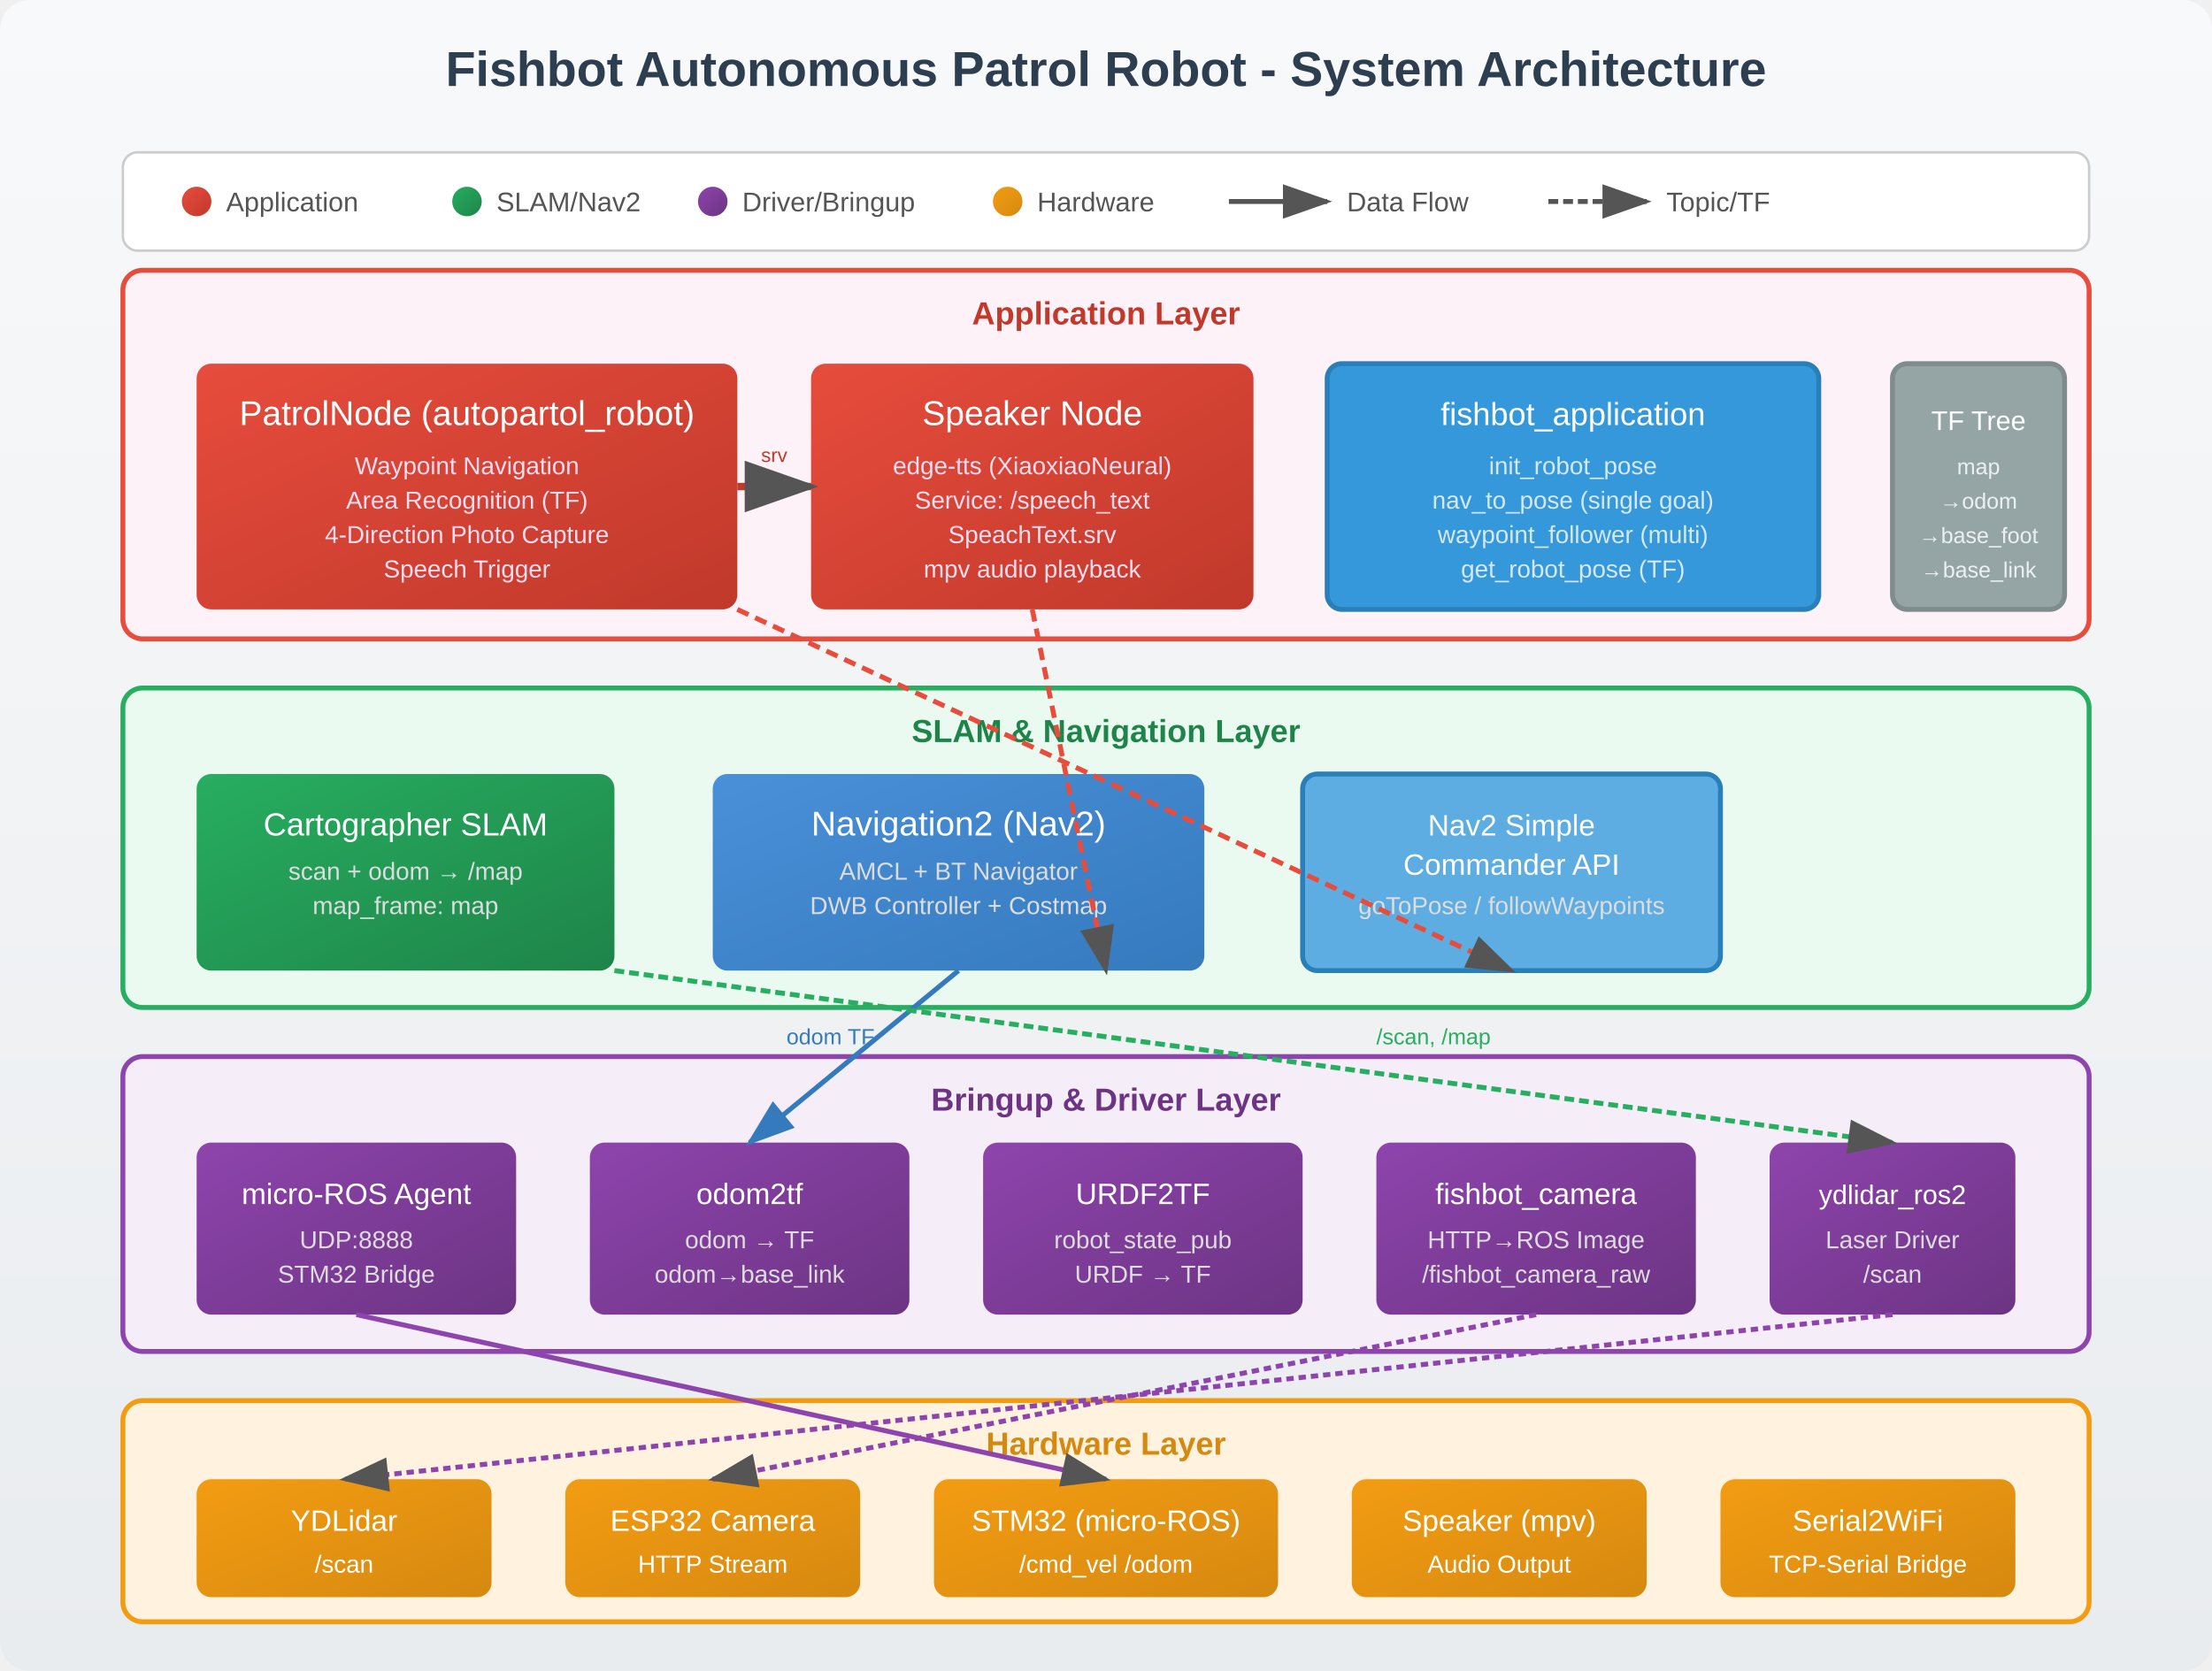
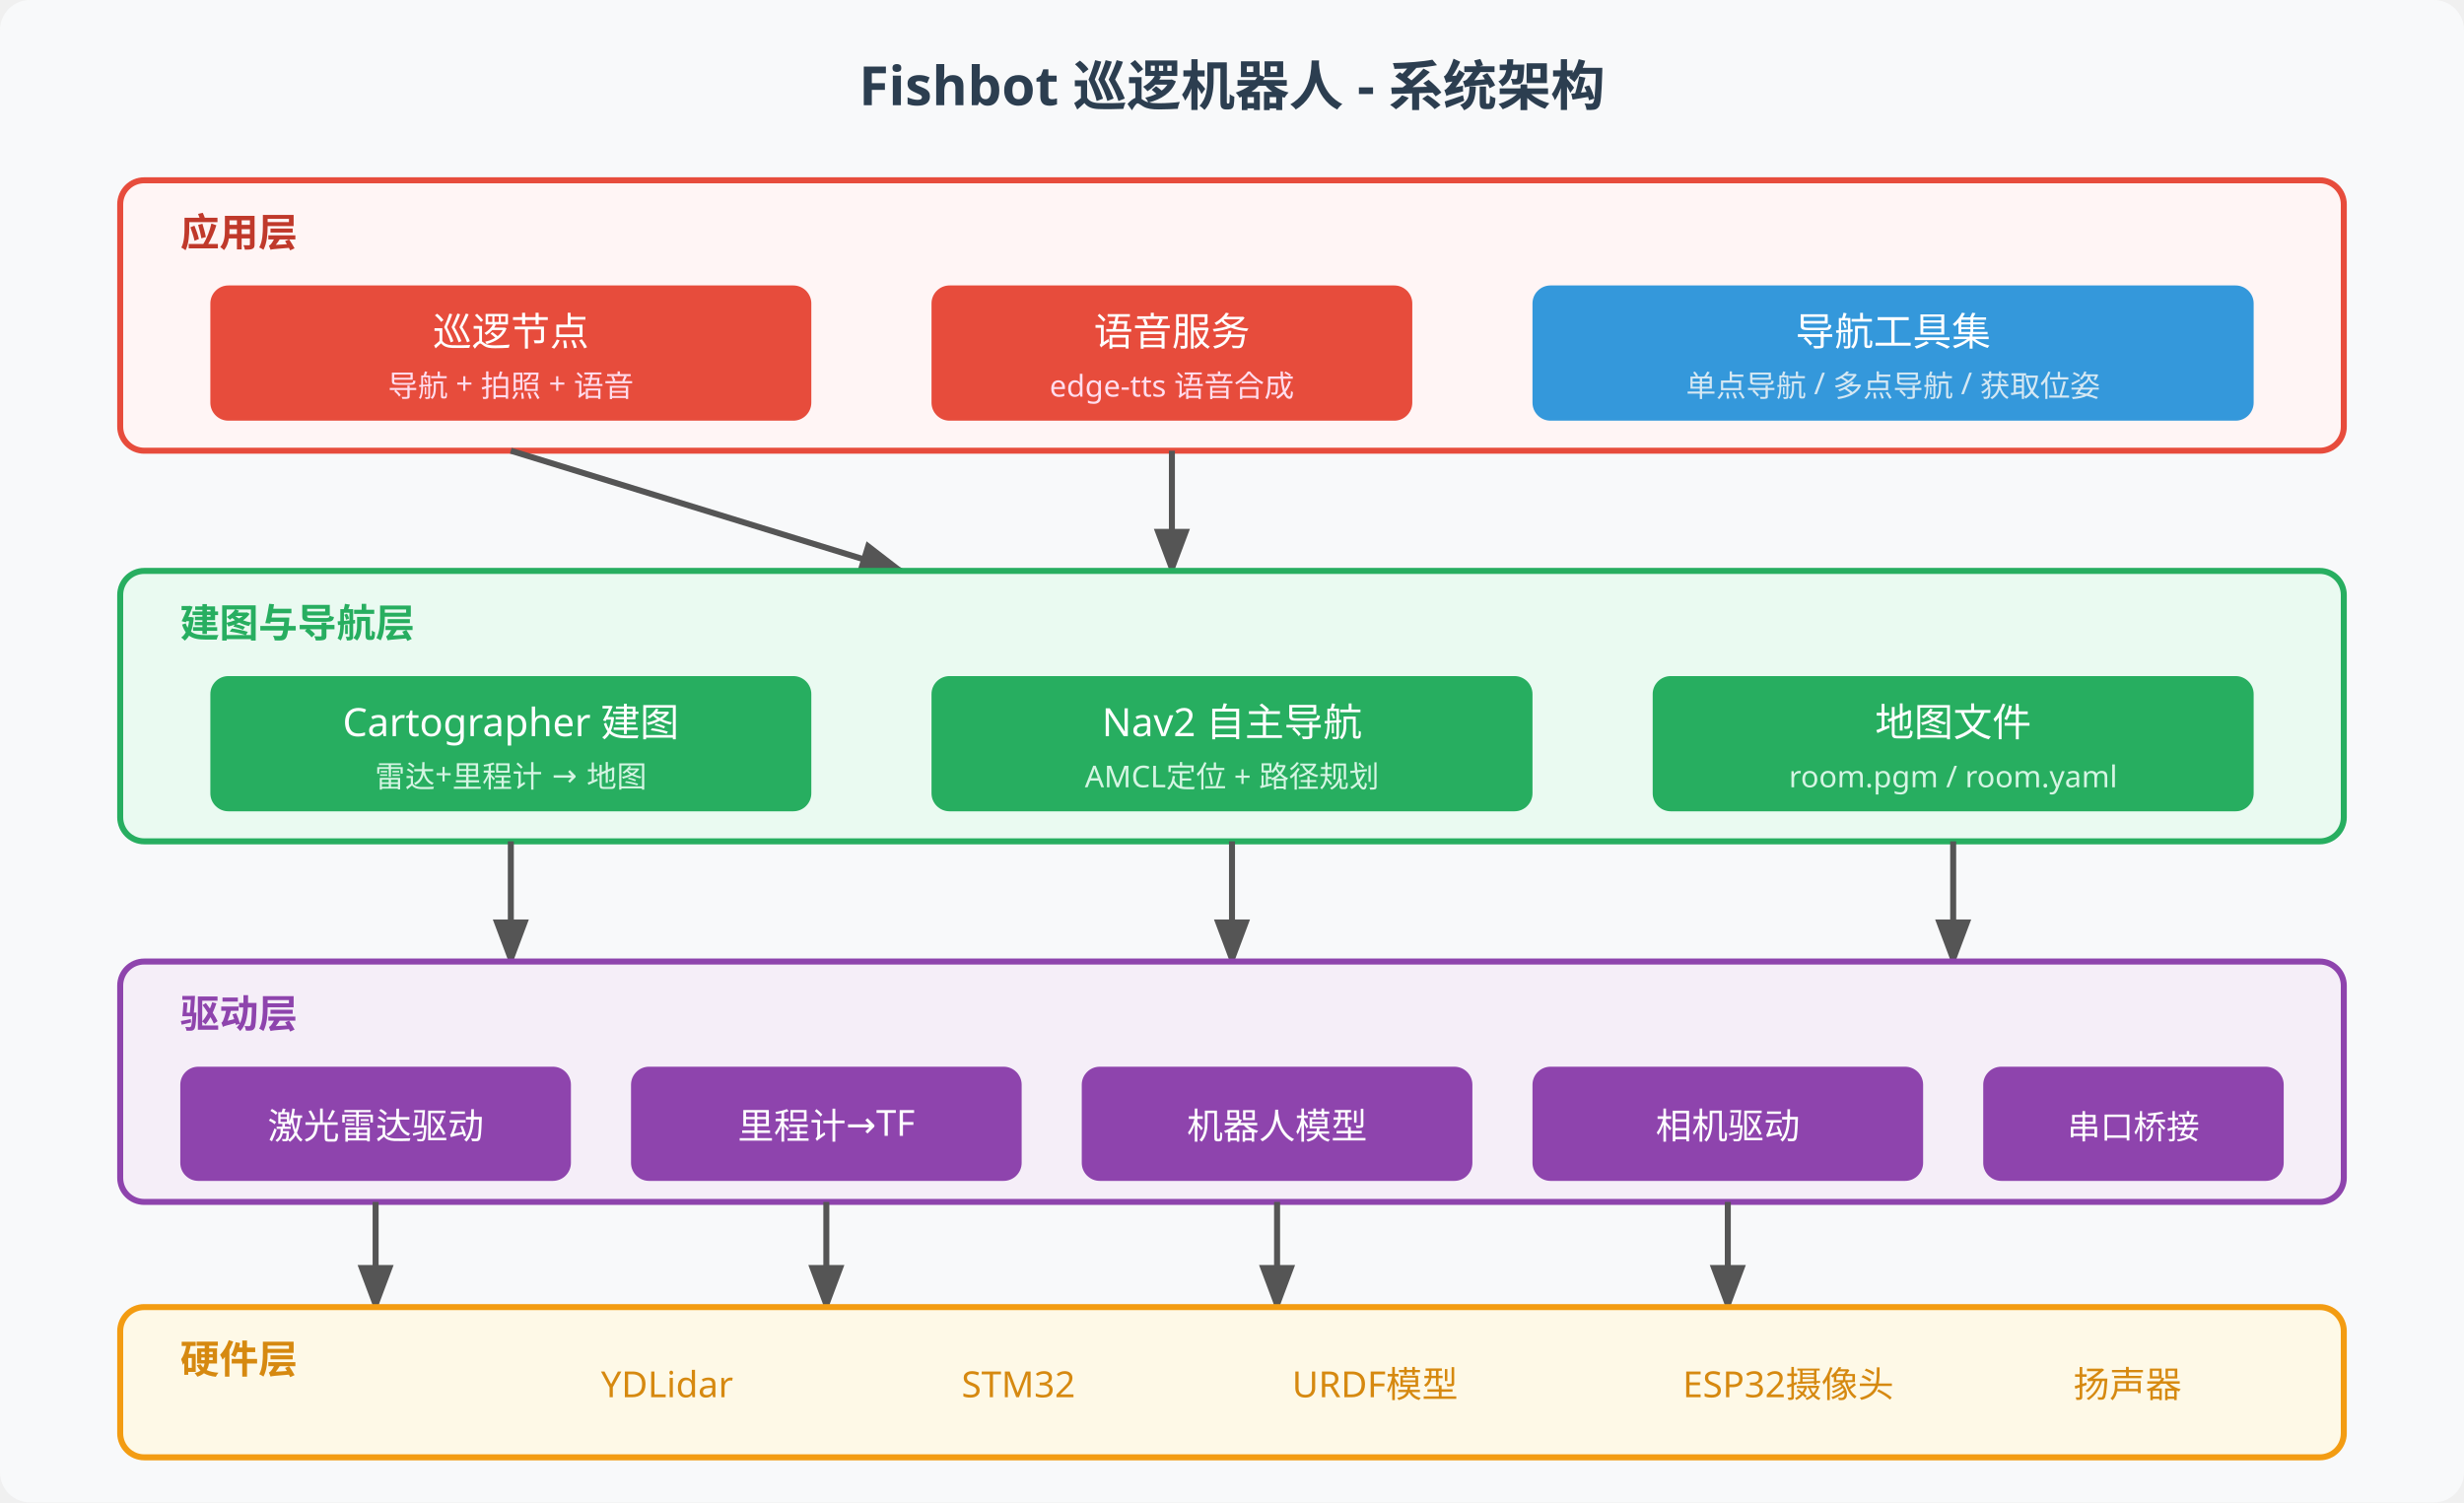
- <svg xmlns="http://www.w3.org/2000/svg" width="900" height="680" viewBox="0 0 900 680">
+ <svg xmlns="http://www.w3.org/2000/svg" width="820" height="500" viewBox="0 0 820 500">
+   <rect width="820" height="500" fill="#f8f9fa" rx="10" />
+   <text x="410" y="35" text-anchor="middle" font-family="Microsoft YaHei, sans-serif" font-size="18" font-weight="700" fill="#2c3e50">Fishbot 巡逻机器人 - 系统架构</text>
+   <rect x="40" y="60" width="740" height="90" rx="8" fill="#fff5f5" stroke="#e74c3c" stroke-width="2" />
+   <text x="60" y="82" font-family="Microsoft YaHei, sans-serif" font-size="13" font-weight="600" fill="#c0392b">应用层</text>
+   <rect x="70" y="95" width="200" height="45" rx="6" fill="#e74c3c" />
+   <text x="170" y="115" text-anchor="middle" font-family="Microsoft YaHei, sans-serif" font-size="13" fill="#fff">巡逻节点</text>
+   <text x="170" y="132" text-anchor="middle" font-family="Microsoft YaHei, sans-serif" font-size="10" fill="#fde">导航 + 拍照 + 语音</text>
+   <rect x="310" y="95" width="160" height="45" rx="6" fill="#e74c3c" />
+   <text x="390" y="115" text-anchor="middle" font-family="Microsoft YaHei, sans-serif" font-size="13" fill="#fff">语音服务</text>
+   <text x="390" y="132" text-anchor="middle" font-family="Microsoft YaHei, sans-serif" font-size="10" fill="#fde">edge-tts 语音合成</text>
+   <rect x="510" y="95" width="240" height="45" rx="6" fill="#3498db" />
+   <text x="630" y="115" text-anchor="middle" font-family="Microsoft YaHei, sans-serif" font-size="13" fill="#fff">导航工具集</text>
+   <text x="630" y="132" text-anchor="middle" font-family="Microsoft YaHei, sans-serif" font-size="10" fill="#d5e8f3">单点导航 / 多点导航 / 获取位姿</text>
+   <line x1="170" y1="150" x2="300" y2="190" stroke="#555" stroke-width="2" marker-end="url(#a1)" />
+   <line x1="390" y1="150" x2="390" y2="190" stroke="#555" stroke-width="2" marker-end="url(#a1)" />
+   <rect x="40" y="190" width="740" height="90" rx="8" fill="#eafaf1" stroke="#27ae60" stroke-width="2" />
+   <text x="60" y="212" font-family="Microsoft YaHei, sans-serif" font-size="13" font-weight="600" fill="#27ae60">建图与导航层</text>
+   <rect x="70" y="225" width="200" height="45" rx="6" fill="#27ae60" />
+   <text x="170" y="245" text-anchor="middle" font-family="Microsoft YaHei, sans-serif" font-size="13" fill="#fff">Cartographer 建图</text>
+   <text x="170" y="262" text-anchor="middle" font-family="Microsoft YaHei, sans-serif" font-size="10" fill="#d5f5e3">雷达+里程计 → 地图</text>
+   <rect x="310" y="225" width="200" height="45" rx="6" fill="#27ae60" />
+   <text x="410" y="245" text-anchor="middle" font-family="Microsoft YaHei, sans-serif" font-size="13" fill="#fff">Nav2 自主导航</text>
+   <text x="410" y="262" text-anchor="middle" font-family="Microsoft YaHei, sans-serif" font-size="10" fill="#d5f5e3">AMCL定位 + 路径规划</text>
+   <rect x="550" y="225" width="200" height="45" rx="6" fill="#27ae60" />
+   <text x="650" y="245" text-anchor="middle" font-family="Microsoft YaHei, sans-serif" font-size="13" fill="#fff">地图文件</text>
+   <text x="650" y="262" text-anchor="middle" font-family="Microsoft YaHei, sans-serif" font-size="10" fill="#d5f5e3">room.pgm / room.yaml</text>
+   <line x1="170" y1="280" x2="170" y2="320" stroke="#555" stroke-width="2" marker-end="url(#a1)" />
+   <line x1="410" y1="280" x2="410" y2="320" stroke="#555" stroke-width="2" marker-end="url(#a1)" />
+   <line x1="650" y1="280" x2="650" y2="320" stroke="#555" stroke-width="2" marker-end="url(#a1)" />
+   <rect x="40" y="320" width="740" height="80" rx="8" fill="#f5eef8" stroke="#8e44ad" stroke-width="2" />
+   <text x="60" y="342" font-family="Microsoft YaHei, sans-serif" font-size="13" font-weight="600" fill="#8e44ad">驱动层</text>
+   <rect x="60" y="355" width="130" height="38" rx="6" fill="#8e44ad" />
+   <text x="125" y="379" text-anchor="middle" font-family="Microsoft YaHei, sans-serif" font-size="12" fill="#fff">激光雷达驱动</text>
+   <rect x="210" y="355" width="130" height="38" rx="6" fill="#8e44ad" />
+   <text x="275" y="379" text-anchor="middle" font-family="Microsoft YaHei, sans-serif" font-size="12" fill="#fff">里程计→TF</text>
+   <rect x="360" y="355" width="130" height="38" rx="6" fill="#8e44ad" />
+   <text x="425" y="379" text-anchor="middle" font-family="Microsoft YaHei, sans-serif" font-size="12" fill="#fff">机器人模型</text>
+   <rect x="510" y="355" width="130" height="38" rx="6" fill="#8e44ad" />
+   <text x="575" y="379" text-anchor="middle" font-family="Microsoft YaHei, sans-serif" font-size="12" fill="#fff">相机驱动</text>
+   <rect x="660" y="355" width="100" height="38" rx="6" fill="#8e44ad" />
+   <text x="710" y="379" text-anchor="middle" font-family="Microsoft YaHei, sans-serif" font-size="11" fill="#fff">串口桥接</text>
+   <line x1="125" y1="400" x2="125" y2="435" stroke="#555" stroke-width="2" marker-end="url(#a1)" />
+   <line x1="275" y1="400" x2="275" y2="435" stroke="#555" stroke-width="2" marker-end="url(#a1)" />
+   <line x1="425" y1="400" x2="425" y2="435" stroke="#555" stroke-width="2" marker-end="url(#a1)" />
+   <line x1="575" y1="400" x2="575" y2="435" stroke="#555" stroke-width="2" marker-end="url(#a1)" />
+   <rect x="40" y="435" width="740" height="50" rx="8" fill="#fef9e7" stroke="#f39c12" stroke-width="2" />
+   <text x="60" y="457" font-family="Microsoft YaHei, sans-serif" font-size="13" font-weight="600" fill="#d68910">硬件层</text>
+   <text x="200" y="465" font-family="Microsoft YaHei, sans-serif" font-size="12" fill="#d68910">YDLidar</text>
+   <text x="320" y="465" font-family="Microsoft YaHei, sans-serif" font-size="12" fill="#d68910">STM32</text>
+   <text x="430" y="465" font-family="Microsoft YaHei, sans-serif" font-size="12" fill="#d68910">URDF模型</text>
+   <text x="560" y="465" font-family="Microsoft YaHei, sans-serif" font-size="12" fill="#d68910">ESP32摄像头</text>
+   <text x="690" y="465" font-family="Microsoft YaHei, sans-serif" font-size="12" fill="#d68910">扬声器</text>
  <defs>
-     <linearGradient id="bgGrad" x1="0%" y1="0%" x2="0%" y2="100%">
-       <stop offset="0%" stop-color="#f8f9fa" />
-       <stop offset="100%" stop-color="#e9ecef" />
-     </linearGradient>
-     <linearGradient id="navGrad" x1="0%" y1="0%" x2="100%" y2="100%">
-       <stop offset="0%" stop-color="#4a90d9" />
-       <stop offset="100%" stop-color="#357abd" />
-     </linearGradient>
-     <linearGradient id="patrolGrad" x1="0%" y1="0%" x2="100%" y2="100%">
-       <stop offset="0%" stop-color="#e74c3c" />
-       <stop offset="100%" stop-color="#c0392b" />
-     </linearGradient>
-     <linearGradient id="slamGrad" x1="0%" y1="0%" x2="100%" y2="100%">
-       <stop offset="0%" stop-color="#27ae60" />
-       <stop offset="100%" stop-color="#1e8449" />
-     </linearGradient>
-     <linearGradient id="baseGrad" x1="0%" y1="0%" x2="100%" y2="100%">
-       <stop offset="0%" stop-color="#8e44ad" />
-       <stop offset="100%" stop-color="#6c3483" />
-     </linearGradient>
-     <linearGradient id="hwGrad" x1="0%" y1="0%" x2="100%" y2="100%">
-       <stop offset="0%" stop-color="#f39c12" />
-       <stop offset="100%" stop-color="#d68910" />
-     </linearGradient>
-     <marker id="arrow" markerWidth="10" markerHeight="7" refX="9" refY="3.5" orient="auto">
-       <polygon points="0 0, 10 3.5, 0 7" fill="#555" />
-     </marker>
-     <marker id="arrowBlue" markerWidth="10" markerHeight="7" refX="9" refY="3.5" orient="auto">
-       <polygon points="0 0, 10 3.5, 0 7" fill="#357abd" />
+     <marker id="a1" markerWidth="8" markerHeight="6" refX="7" refY="3" orient="auto">
+       <polygon points="0 0, 8 3, 0 6" fill="#555" />
    </marker>
  </defs>
-   <rect width="900" height="680" fill="url(#bgGrad)" rx="12" />
-   <text x="450" y="35" text-anchor="middle" font-family="Segoe UI, Arial, sans-serif" font-size="20" font-weight="700" fill="#2c3e50">Fishbot Autonomous Patrol Robot - System Architecture</text>
-   <rect x="50" y="570" width="800" height="90" rx="8" fill="#fff3e0" stroke="#f39c12" stroke-width="2" />
-   <text x="450" y="592" text-anchor="middle" font-family="Segoe UI, Arial, sans-serif" font-size="13" font-weight="600" fill="#d68910">Hardware Layer</text>
-   <rect x="80" y="602" width="120" height="48" rx="6" fill="url(#hwGrad)" />
-   <text x="140" y="623" text-anchor="middle" font-family="Segoe UI, Arial, sans-serif" font-size="12" fill="#fff">YDLidar</text>
-   <text x="140" y="640" text-anchor="middle" font-family="Segoe UI, Arial, sans-serif" font-size="10" fill="#fff">/scan</text>
-   <rect x="230" y="602" width="120" height="48" rx="6" fill="url(#hwGrad)" />
-   <text x="290" y="623" text-anchor="middle" font-family="Segoe UI, Arial, sans-serif" font-size="12" fill="#fff">ESP32 Camera</text>
-   <text x="290" y="640" text-anchor="middle" font-family="Segoe UI, Arial, sans-serif" font-size="10" fill="#fff">HTTP Stream</text>
-   <rect x="380" y="602" width="140" height="48" rx="6" fill="url(#hwGrad)" />
-   <text x="450" y="623" text-anchor="middle" font-family="Segoe UI, Arial, sans-serif" font-size="12" fill="#fff">STM32 (micro-ROS)</text>
-   <text x="450" y="640" text-anchor="middle" font-family="Segoe UI, Arial, sans-serif" font-size="10" fill="#fff">/cmd_vel /odom</text>
-   <rect x="550" y="602" width="120" height="48" rx="6" fill="url(#hwGrad)" />
-   <text x="610" y="623" text-anchor="middle" font-family="Segoe UI, Arial, sans-serif" font-size="12" fill="#fff">Speaker (mpv)</text>
-   <text x="610" y="640" text-anchor="middle" font-family="Segoe UI, Arial, sans-serif" font-size="10" fill="#fff">Audio Output</text>
-   <rect x="700" y="602" width="120" height="48" rx="6" fill="url(#hwGrad)" />
-   <text x="760" y="623" text-anchor="middle" font-family="Segoe UI, Arial, sans-serif" font-size="12" fill="#fff">Serial2WiFi</text>
-   <text x="760" y="640" text-anchor="middle" font-family="Segoe UI, Arial, sans-serif" font-size="10" fill="#fff">TCP-Serial Bridge</text>
-   <rect x="50" y="430" width="800" height="120" rx="8" fill="#f5eef8" stroke="#8e44ad" stroke-width="2" />
-   <text x="450" y="452" text-anchor="middle" font-family="Segoe UI, Arial, sans-serif" font-size="13" font-weight="600" fill="#6c3483">Bringup &amp; Driver Layer</text>
-   <rect x="80" y="465" width="130" height="70" rx="6" fill="url(#baseGrad)" />
-   <text x="145" y="490" text-anchor="middle" font-family="Segoe UI, Arial, sans-serif" font-size="12" fill="#fff">micro-ROS Agent</text>
-   <text x="145" y="508" text-anchor="middle" font-family="Segoe UI, Arial, sans-serif" font-size="10" fill="#ddd">UDP:8888</text>
-   <text x="145" y="522" text-anchor="middle" font-family="Segoe UI, Arial, sans-serif" font-size="10" fill="#ddd">STM32 Bridge</text>
-   <rect x="240" y="465" width="130" height="70" rx="6" fill="url(#baseGrad)" />
-   <text x="305" y="490" text-anchor="middle" font-family="Segoe UI, Arial, sans-serif" font-size="12" fill="#fff">odom2tf</text>
-   <text x="305" y="508" text-anchor="middle" font-family="Segoe UI, Arial, sans-serif" font-size="10" fill="#ddd">odom → TF</text>
-   <text x="305" y="522" text-anchor="middle" font-family="Segoe UI, Arial, sans-serif" font-size="10" fill="#ddd">odom→base_link</text>
-   <rect x="400" y="465" width="130" height="70" rx="6" fill="url(#baseGrad)" />
-   <text x="465" y="490" text-anchor="middle" font-family="Segoe UI, Arial, sans-serif" font-size="12" fill="#fff">URDF2TF</text>
-   <text x="465" y="508" text-anchor="middle" font-family="Segoe UI, Arial, sans-serif" font-size="10" fill="#ddd">robot_state_pub</text>
-   <text x="465" y="522" text-anchor="middle" font-family="Segoe UI, Arial, sans-serif" font-size="10" fill="#ddd">URDF → TF</text>
-   <rect x="560" y="465" width="130" height="70" rx="6" fill="url(#baseGrad)" />
-   <text x="625" y="490" text-anchor="middle" font-family="Segoe UI, Arial, sans-serif" font-size="12" fill="#fff">fishbot_camera</text>
-   <text x="625" y="508" text-anchor="middle" font-family="Segoe UI, Arial, sans-serif" font-size="10" fill="#ddd">HTTP→ROS Image</text>
-   <text x="625" y="522" text-anchor="middle" font-family="Segoe UI, Arial, sans-serif" font-size="10" fill="#ddd">/fishbot_camera_raw</text>
-   <rect x="720" y="465" width="100" height="70" rx="6" fill="url(#baseGrad)" />
-   <text x="770" y="490" text-anchor="middle" font-family="Segoe UI, Arial, sans-serif" font-size="11" fill="#fff">ydlidar_ros2</text>
-   <text x="770" y="508" text-anchor="middle" font-family="Segoe UI, Arial, sans-serif" font-size="10" fill="#ddd">Laser Driver</text>
-   <text x="770" y="522" text-anchor="middle" font-family="Segoe UI, Arial, sans-serif" font-size="10" fill="#ddd">/scan</text>
-   <rect x="50" y="280" width="800" height="130" rx="8" fill="#eafaf1" stroke="#27ae60" stroke-width="2" />
-   <text x="450" y="302" text-anchor="middle" font-family="Segoe UI, Arial, sans-serif" font-size="13" font-weight="600" fill="#1e8449">SLAM &amp; Navigation Layer</text>
-   <rect x="80" y="315" width="170" height="80" rx="6" fill="url(#slamGrad)" />
-   <text x="165" y="340" text-anchor="middle" font-family="Segoe UI, Arial, sans-serif" font-size="13" fill="#fff">Cartographer SLAM</text>
-   <text x="165" y="358" text-anchor="middle" font-family="Segoe UI, Arial, sans-serif" font-size="10" fill="#ddd">scan + odom → /map</text>
-   <text x="165" y="372" text-anchor="middle" font-family="Segoe UI, Arial, sans-serif" font-size="10" fill="#ddd">map_frame: map</text>
-   <rect x="290" y="315" width="200" height="80" rx="6" fill="url(#navGrad)" />
-   <text x="390" y="340" text-anchor="middle" font-family="Segoe UI, Arial, sans-serif" font-size="14" fill="#fff">Navigation2 (Nav2)</text>
-   <text x="390" y="358" text-anchor="middle" font-family="Segoe UI, Arial, sans-serif" font-size="10" fill="#ddd">AMCL + BT Navigator</text>
-   <text x="390" y="372" text-anchor="middle" font-family="Segoe UI, Arial, sans-serif" font-size="10" fill="#ddd">DWB Controller + Costmap</text>
-   <rect x="530" y="315" width="170" height="80" rx="6" fill="#5dade2" stroke="#2980b9" stroke-width="2" />
-   <text x="615" y="340" text-anchor="middle" font-family="Segoe UI, Arial, sans-serif" font-size="12" fill="#fff">Nav2 Simple</text>
-   <text x="615" y="356" text-anchor="middle" font-family="Segoe UI, Arial, sans-serif" font-size="12" fill="#fff">Commander API</text>
-   <text x="615" y="372" text-anchor="middle" font-family="Segoe UI, Arial, sans-serif" font-size="10" fill="#ddd">goToPose / followWaypoints</text>
-   <rect x="50" y="110" width="800" height="150" rx="8" fill="#fdf2f8" stroke="#e74c3c" stroke-width="2" />
-   <text x="450" y="132" text-anchor="middle" font-family="Segoe UI, Arial, sans-serif" font-size="13" font-weight="600" fill="#c0392b">Application Layer</text>
-   <rect x="80" y="148" width="220" height="100" rx="6" fill="url(#patrolGrad)" />
-   <text x="190" y="173" text-anchor="middle" font-family="Segoe UI, Arial, sans-serif" font-size="14" fill="#fff">PatrolNode (autopartol_robot)</text>
-   <text x="190" y="193" text-anchor="middle" font-family="Segoe UI, Arial, sans-serif" font-size="10" fill="#fde">Waypoint Navigation</text>
-   <text x="190" y="207" text-anchor="middle" font-family="Segoe UI, Arial, sans-serif" font-size="10" fill="#fde">Area Recognition (TF)</text>
-   <text x="190" y="221" text-anchor="middle" font-family="Segoe UI, Arial, sans-serif" font-size="10" fill="#fde">4-Direction Photo Capture</text>
-   <text x="190" y="235" text-anchor="middle" font-family="Segoe UI, Arial, sans-serif" font-size="10" fill="#fde">Speech Trigger</text>
-   <rect x="330" y="148" width="180" height="100" rx="6" fill="url(#patrolGrad)" />
-   <text x="420" y="173" text-anchor="middle" font-family="Segoe UI, Arial, sans-serif" font-size="14" fill="#fff">Speaker Node</text>
-   <text x="420" y="193" text-anchor="middle" font-family="Segoe UI, Arial, sans-serif" font-size="10" fill="#fde">edge-tts (XiaoxiaoNeural)</text>
-   <text x="420" y="207" text-anchor="middle" font-family="Segoe UI, Arial, sans-serif" font-size="10" fill="#fde">Service: /speech_text</text>
-   <text x="420" y="221" text-anchor="middle" font-family="Segoe UI, Arial, sans-serif" font-size="10" fill="#fde">SpeachText.srv</text>
-   <text x="420" y="235" text-anchor="middle" font-family="Segoe UI, Arial, sans-serif" font-size="10" fill="#fde">mpv audio playback</text>
-   <rect x="540" y="148" width="200" height="100" rx="6" fill="#3498db" stroke="#2980b9" stroke-width="2" />
-   <text x="640" y="173" text-anchor="middle" font-family="Segoe UI, Arial, sans-serif" font-size="13" fill="#fff">fishbot_application</text>
-   <text x="640" y="193" text-anchor="middle" font-family="Segoe UI, Arial, sans-serif" font-size="10" fill="#d5e8f3">init_robot_pose</text>
-   <text x="640" y="207" text-anchor="middle" font-family="Segoe UI, Arial, sans-serif" font-size="10" fill="#d5e8f3">nav_to_pose (single goal)</text>
-   <text x="640" y="221" text-anchor="middle" font-family="Segoe UI, Arial, sans-serif" font-size="10" fill="#d5e8f3">waypoint_follower (multi)</text>
-   <text x="640" y="235" text-anchor="middle" font-family="Segoe UI, Arial, sans-serif" font-size="10" fill="#d5e8f3">get_robot_pose (TF)</text>
-   <rect x="770" y="148" width="70" height="100" rx="6" fill="#95a5a6" stroke="#7f8c8d" stroke-width="2" />
-   <text x="805" y="175" text-anchor="middle" font-family="Segoe UI, Arial, sans-serif" font-size="11" fill="#fff">TF Tree</text>
-   <text x="805" y="193" text-anchor="middle" font-family="Segoe UI, Arial, sans-serif" font-size="9" fill="#ecf0f1">map</text>
-   <text x="805" y="207" text-anchor="middle" font-family="Segoe UI, Arial, sans-serif" font-size="9" fill="#ecf0f1">→odom</text>
-   <text x="805" y="221" text-anchor="middle" font-family="Segoe UI, Arial, sans-serif" font-size="9" fill="#ecf0f1">→base_foot</text>
-   <text x="805" y="235" text-anchor="middle" font-family="Segoe UI, Arial, sans-serif" font-size="9" fill="#ecf0f1">→base_link</text>
-   <line x1="300" y1="248" x2="615" y2="395" stroke="#e74c3c" stroke-width="2" stroke-dasharray="5,3" marker-end="url(#arrow)" />
-   <line x1="420" y1="248" x2="450" y2="395" stroke="#e74c3c" stroke-width="2" stroke-dasharray="5,3" marker-end="url(#arrow)" />
-   <line x1="390" y1="395" x2="305" y2="465" stroke="#357abd" stroke-width="2" marker-end="url(#arrowBlue)" />
-   <text x="320" y="425" font-family="Segoe UI, Arial, sans-serif" font-size="9" fill="#357abd">odom TF</text>
-   <line x1="250" y1="395" x2="770" y2="465" stroke="#27ae60" stroke-width="2" stroke-dasharray="4,2" marker-end="url(#arrow)" />
-   <text x="560" y="425" font-family="Segoe UI, Arial, sans-serif" font-size="9" fill="#27ae60">/scan, /map</text>
-   <line x1="145" y1="535" x2="450" y2="602" stroke="#8e44ad" stroke-width="2" marker-end="url(#arrow)" />
-   <line x1="625" y1="535" x2="290" y2="602" stroke="#8e44ad" stroke-width="2" stroke-dasharray="3,2" marker-end="url(#arrow)" />
-   <line x1="770" y1="535" x2="140" y2="602" stroke="#8e44ad" stroke-width="2" stroke-dasharray="3,2" marker-end="url(#arrow)" />
-   <line x1="300" y1="198" x2="330" y2="198" stroke="#c0392b" stroke-width="3" marker-end="url(#arrow)" />
-   <text x="315" y="188" text-anchor="middle" font-family="Segoe UI, Arial, sans-serif" font-size="8" fill="#c0392b">srv</text>
-   <rect x="50" y="62" width="800" height="40" rx="6" fill="#fff" stroke="#ccc" stroke-width="1" />
-   <circle cx="80" cy="82" r="6" fill="url(#patrolGrad)" />
-   <text x="92" y="86" font-family="Segoe UI, Arial, sans-serif" font-size="11" fill="#555">Application</text>
-   <circle cx="190" cy="82" r="6" fill="url(#slamGrad)" />
-   <text x="202" y="86" font-family="Segoe UI, Arial, sans-serif" font-size="11" fill="#555">SLAM/Nav2</text>
-   <circle cx="290" cy="82" r="6" fill="url(#baseGrad)" />
-   <text x="302" y="86" font-family="Segoe UI, Arial, sans-serif" font-size="11" fill="#555">Driver/Bringup</text>
-   <circle cx="410" cy="82" r="6" fill="url(#hwGrad)" />
-   <text x="422" y="86" font-family="Segoe UI, Arial, sans-serif" font-size="11" fill="#555">Hardware</text>
-   <line x1="500" y1="82" x2="540" y2="82" stroke="#555" stroke-width="2" marker-end="url(#arrow)" />
-   <text x="548" y="86" font-family="Segoe UI, Arial, sans-serif" font-size="11" fill="#555">Data Flow</text>
-   <line x1="630" y1="82" x2="670" y2="82" stroke="#555" stroke-width="2" stroke-dasharray="4,2" marker-end="url(#arrow)" />
-   <text x="678" y="86" font-family="Segoe UI, Arial, sans-serif" font-size="11" fill="#555">Topic/TF</text>
</svg>
